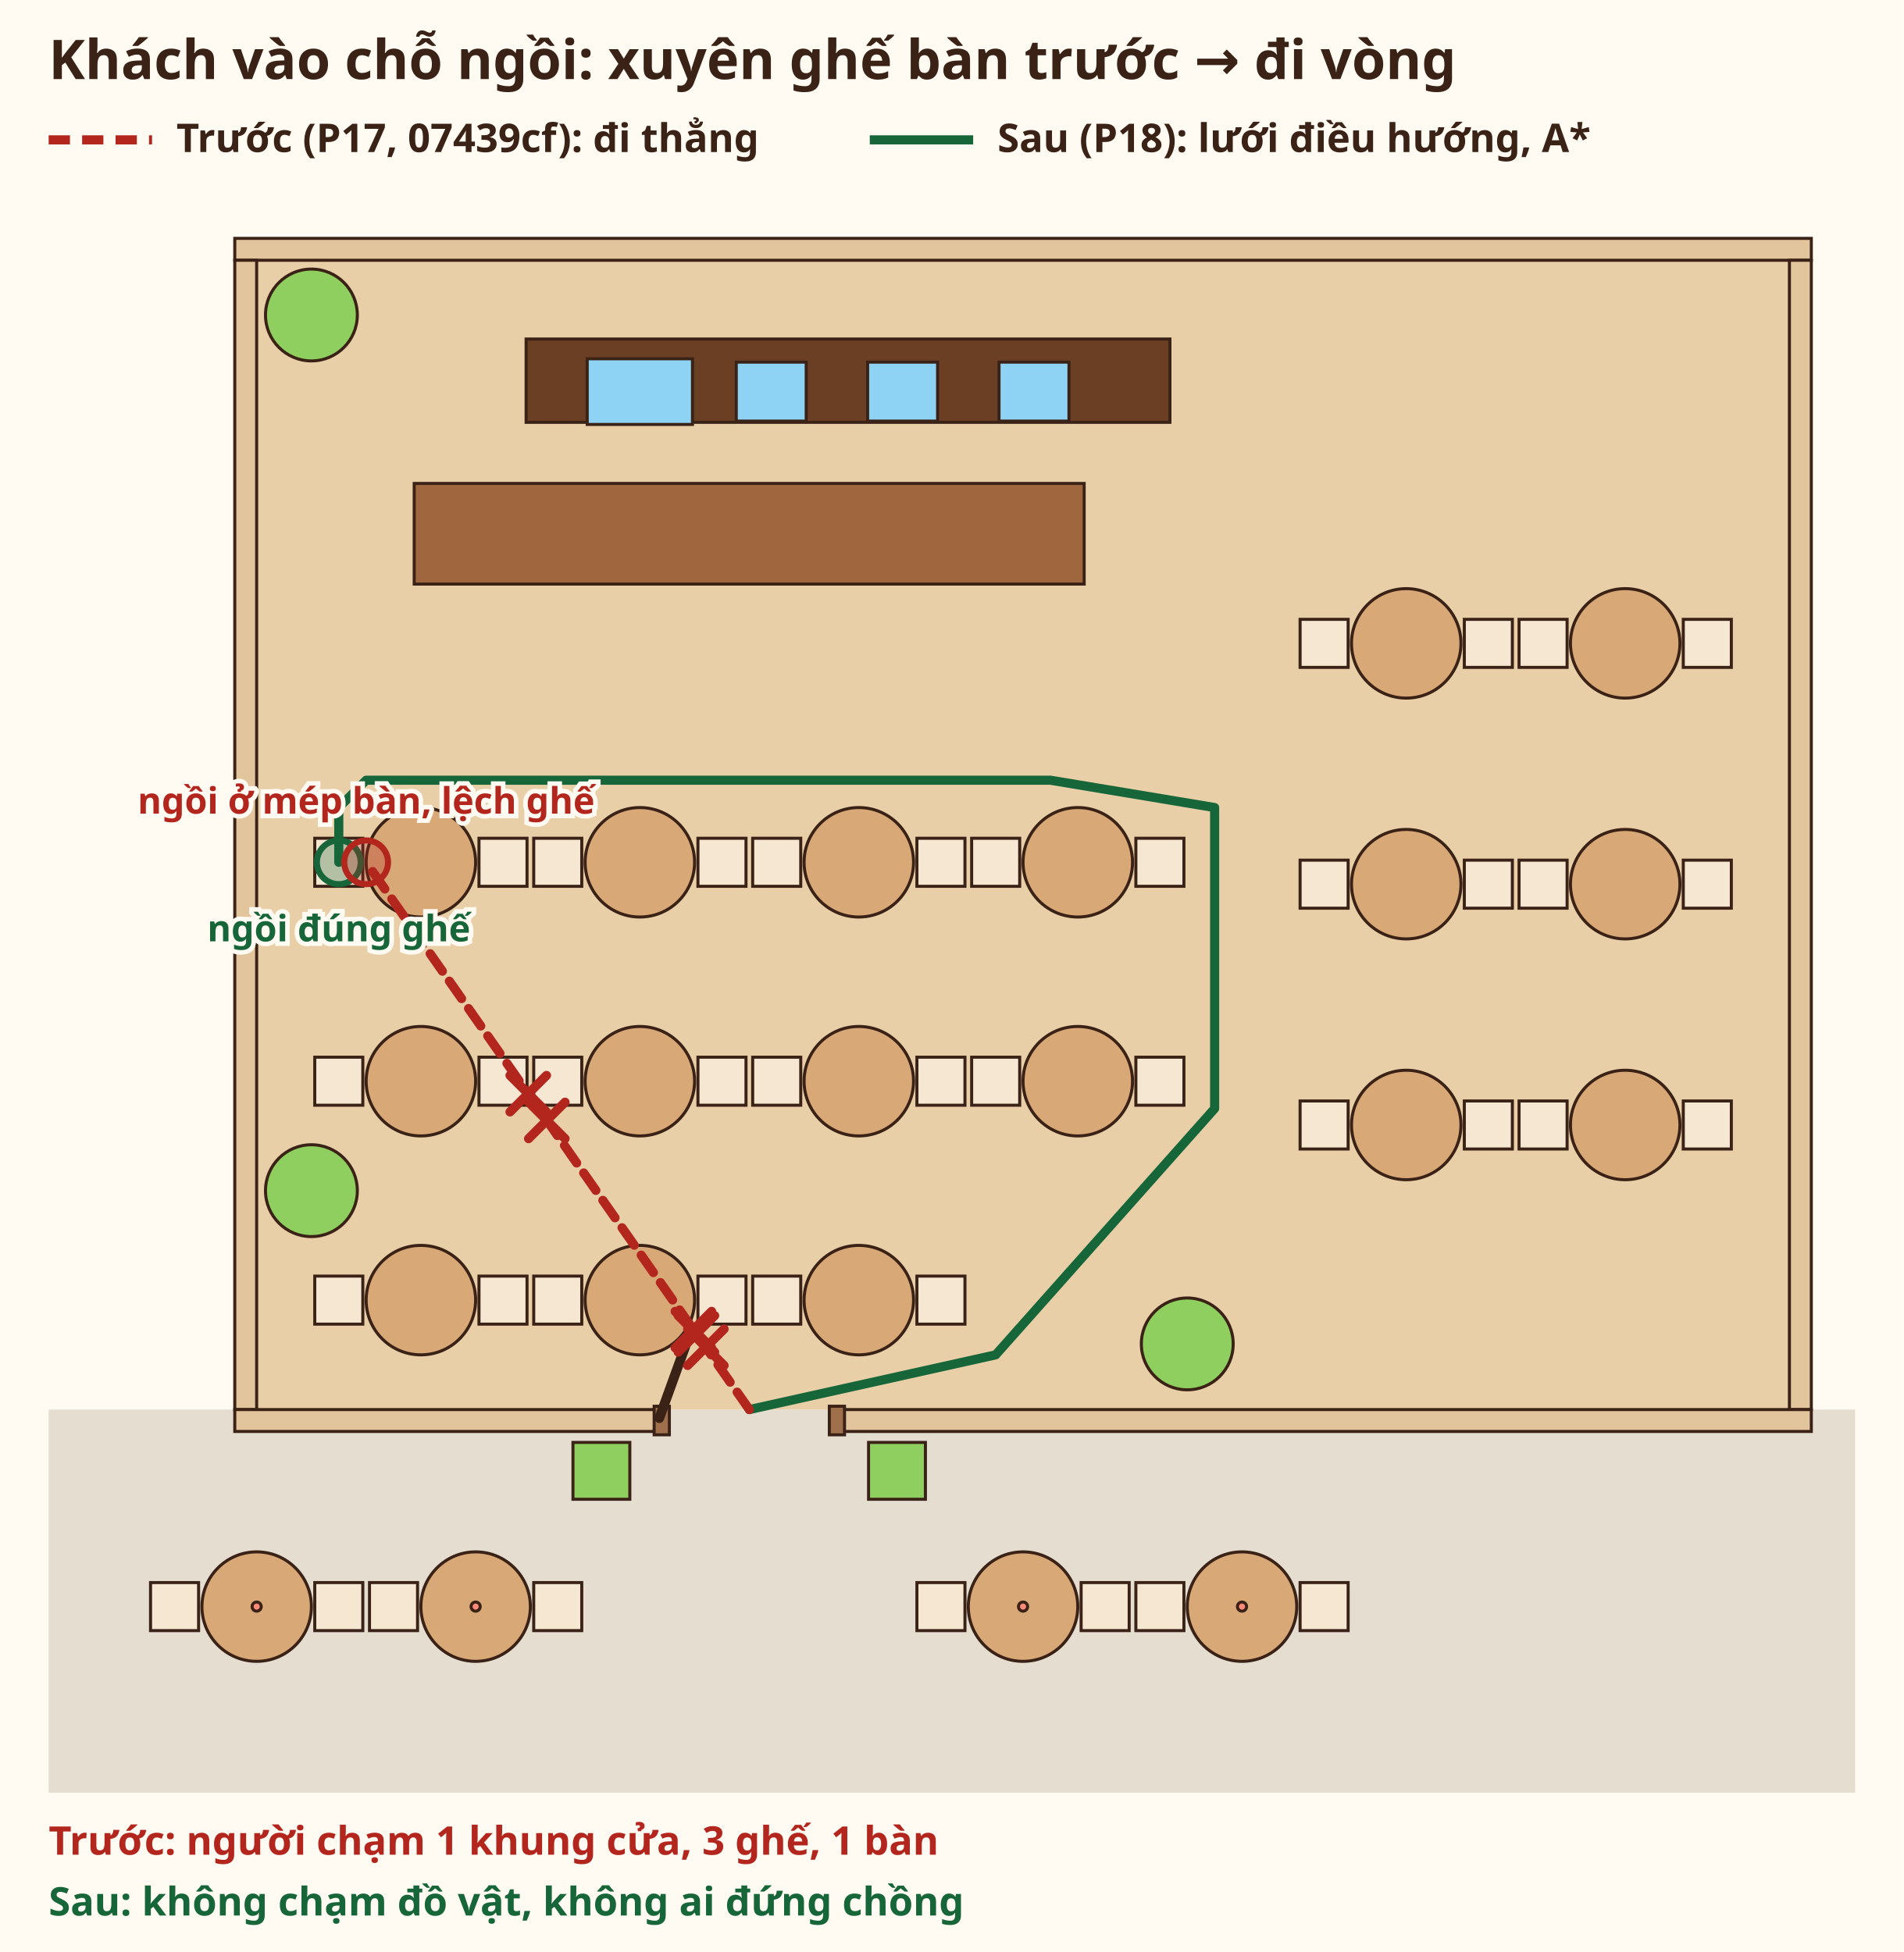
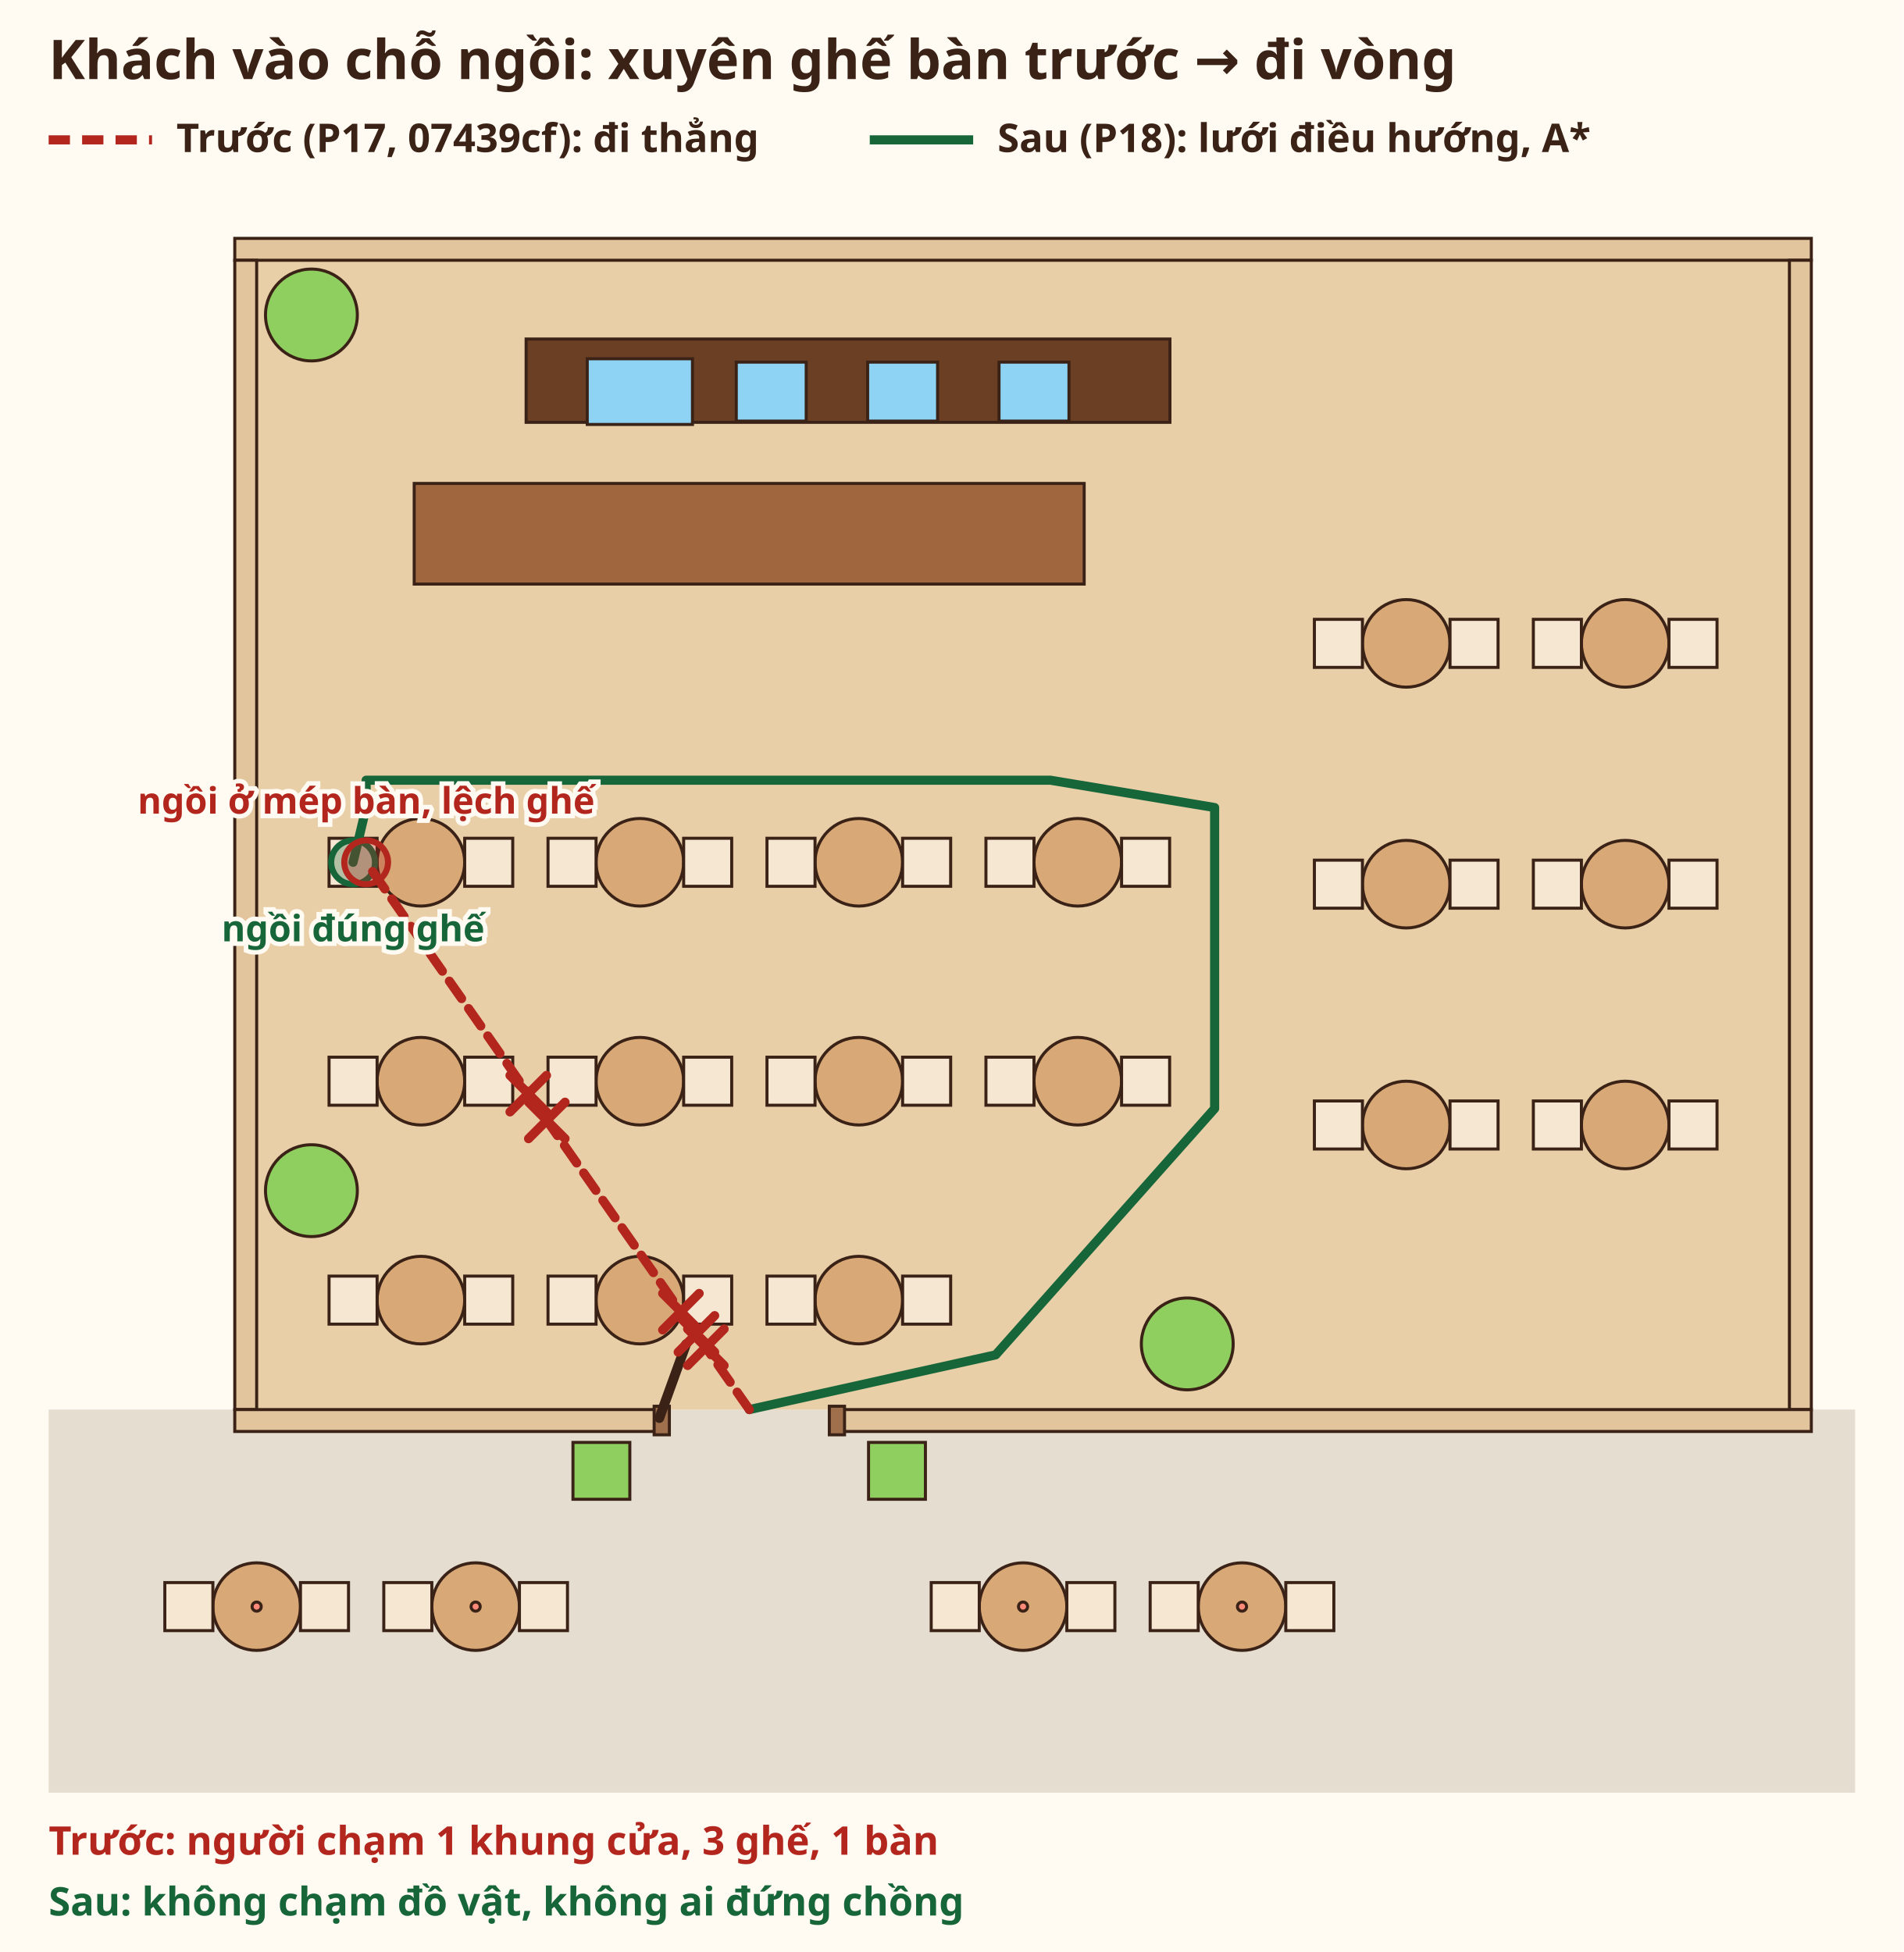
<svg xmlns="http://www.w3.org/2000/svg" width="626" height="642" viewBox="0 0 626 642" role="img" aria-labelledby="t-table" font-family="Nunito, system-ui, sans-serif">
  <rect width="626" height="642" fill="#fffaf2" />
  <text x="16" y="26" font-size="18" font-weight="800" fill="#3a2216">Khách vào chỗ ngồi: xuyên ghế bàn trước → đi vòng</text>
  <line x1="16" y1="46" x2="50" y2="46" stroke="#b3261e" stroke-width="3" stroke-dasharray="7 4" />
  <text x="58" y="50" font-size="13" font-weight="700" fill="#3a2216">Trước (P17, 07439cf): đi thẳng</text>
  <line x1="286" y1="46" x2="320" y2="46" stroke="#17663a" stroke-width="3" />
  <text x="328" y="50" font-size="13" font-weight="700" fill="#3a2216">Sau (P18): lưới điều hướng, A*</text>
  <rect x="16" y="463.6" width="594" height="126" fill="#e4ddd0" />
  <rect x="84.4" y="85.6" width="504" height="378" fill="#e9cfa8" />
  <rect x="77.2" y="78.4" width="518.4" height="7.2" fill="#e2c59d" stroke="#3a2216" stroke-width="1" />
  <rect x="77.2" y="85.6" width="7.2" height="378" fill="#e2c59d" stroke="#3a2216" stroke-width="1" />
  <rect x="588.4" y="85.6" width="7.2" height="378" fill="#e2c59d" stroke="#3a2216" stroke-width="1" />
  <rect x="77.2" y="463.6" width="140.4" height="7.2" fill="#e2c59d" stroke="#3a2216" stroke-width="1" />
  <rect x="275.2" y="463.6" width="320.4" height="7.2" fill="#e2c59d" stroke="#3a2216" stroke-width="1" />
  <rect x="215.1" y="462.5" width="5" height="9.4" fill="#a0704c" stroke="#3a2216" stroke-width="1" />
  <rect x="272.7" y="462.5" width="5" height="9.4" fill="#a0704c" stroke="#3a2216" stroke-width="1" />
  <line x1="216.8" y1="466.4" x2="225.6" y2="442.1" stroke="#3a2216" stroke-width="3.2" stroke-linecap="round" />
  <rect x="188.4" y="474.4" width="18.7" height="18.7" fill="#8fcf5f" stroke="#3a2216" stroke-width="1" />
  <rect x="285.6" y="474.4" width="18.7" height="18.7" fill="#8fcf5f" stroke="#3a2216" stroke-width="1" />
  <rect x="136.2" y="159" width="220.3" height="33.1" fill="#a0673f" stroke="#3a2216" stroke-width="1" />
  <rect x="173" y="111.5" width="211.7" height="27.4" fill="#6b3f24" stroke="#3a2216" stroke-width="1" />
  <rect x="193.1" y="118" width="34.6" height="21.6" fill="#8fd3f4" stroke="#3a2216" stroke-width="1" />
  <rect x="242.1" y="119.1" width="23" height="19.4" fill="#8fd3f4" stroke="#3a2216" stroke-width="1" />
  <rect x="285.3" y="119.1" width="23" height="19.4" fill="#8fd3f4" stroke="#3a2216" stroke-width="1" />
  <rect x="328.5" y="119.1" width="23" height="19.4" fill="#8fd3f4" stroke="#3a2216" stroke-width="1" />
-   <circle cx="138.4" cy="283.6" r="18" fill="#d9a877" stroke="#3a2216" stroke-width="1" />
-   <rect x="103.5" y="275.7" width="15.8" height="15.8" fill="#f6e7d2" stroke="#3a2216" stroke-width="1" />
-   <rect x="157.5" y="275.7" width="15.8" height="15.8" fill="#f6e7d2" stroke="#3a2216" stroke-width="1" />
-   <circle cx="210.4" cy="283.6" r="18" fill="#d9a877" stroke="#3a2216" stroke-width="1" />
-   <rect x="175.5" y="275.7" width="15.8" height="15.8" fill="#f6e7d2" stroke="#3a2216" stroke-width="1" />
-   <rect x="229.5" y="275.7" width="15.8" height="15.8" fill="#f6e7d2" stroke="#3a2216" stroke-width="1" />
-   <circle cx="282.4" cy="283.6" r="18" fill="#d9a877" stroke="#3a2216" stroke-width="1" />
-   <rect x="247.5" y="275.7" width="15.8" height="15.8" fill="#f6e7d2" stroke="#3a2216" stroke-width="1" />
-   <rect x="301.5" y="275.7" width="15.8" height="15.8" fill="#f6e7d2" stroke="#3a2216" stroke-width="1" />
-   <circle cx="354.4" cy="283.6" r="18" fill="#d9a877" stroke="#3a2216" stroke-width="1" />
-   <rect x="319.5" y="275.7" width="15.8" height="15.8" fill="#f6e7d2" stroke="#3a2216" stroke-width="1" />
-   <rect x="373.5" y="275.7" width="15.8" height="15.8" fill="#f6e7d2" stroke="#3a2216" stroke-width="1" />
-   <circle cx="138.4" cy="355.6" r="18" fill="#d9a877" stroke="#3a2216" stroke-width="1" />
-   <rect x="103.5" y="347.7" width="15.8" height="15.8" fill="#f6e7d2" stroke="#3a2216" stroke-width="1" />
-   <rect x="157.5" y="347.7" width="15.8" height="15.8" fill="#f6e7d2" stroke="#3a2216" stroke-width="1" />
-   <circle cx="210.4" cy="355.6" r="18" fill="#d9a877" stroke="#3a2216" stroke-width="1" />
-   <rect x="175.5" y="347.7" width="15.8" height="15.8" fill="#f6e7d2" stroke="#3a2216" stroke-width="1" />
-   <rect x="229.5" y="347.7" width="15.8" height="15.8" fill="#f6e7d2" stroke="#3a2216" stroke-width="1" />
-   <circle cx="282.4" cy="355.6" r="18" fill="#d9a877" stroke="#3a2216" stroke-width="1" />
-   <rect x="247.5" y="347.7" width="15.8" height="15.8" fill="#f6e7d2" stroke="#3a2216" stroke-width="1" />
-   <rect x="301.5" y="347.7" width="15.8" height="15.8" fill="#f6e7d2" stroke="#3a2216" stroke-width="1" />
-   <circle cx="354.4" cy="355.6" r="18" fill="#d9a877" stroke="#3a2216" stroke-width="1" />
-   <rect x="319.5" y="347.7" width="15.8" height="15.8" fill="#f6e7d2" stroke="#3a2216" stroke-width="1" />
-   <rect x="373.5" y="347.7" width="15.8" height="15.8" fill="#f6e7d2" stroke="#3a2216" stroke-width="1" />
-   <circle cx="138.4" cy="427.6" r="18" fill="#d9a877" stroke="#3a2216" stroke-width="1" />
-   <rect x="103.5" y="419.7" width="15.8" height="15.8" fill="#f6e7d2" stroke="#3a2216" stroke-width="1" />
-   <rect x="157.5" y="419.7" width="15.8" height="15.8" fill="#f6e7d2" stroke="#3a2216" stroke-width="1" />
-   <circle cx="156.4" cy="528.4" r="18" fill="#d9a877" stroke="#3a2216" stroke-width="1" />
-   <rect x="121.5" y="520.5" width="15.8" height="15.8" fill="#f6e7d2" stroke="#3a2216" stroke-width="1" />
-   <rect x="175.5" y="520.5" width="15.8" height="15.8" fill="#f6e7d2" stroke="#3a2216" stroke-width="1" />
+   <circle cx="138.4" cy="283.6" r="14.4" fill="#d9a877" stroke="#3a2216" stroke-width="1" />
+   <rect x="108.2" y="275.7" width="15.8" height="15.8" fill="#f6e7d2" stroke="#3a2216" stroke-width="1" />
+   <rect x="152.8" y="275.7" width="15.8" height="15.8" fill="#f6e7d2" stroke="#3a2216" stroke-width="1" />
+   <circle cx="210.4" cy="283.6" r="14.4" fill="#d9a877" stroke="#3a2216" stroke-width="1" />
+   <rect x="180.2" y="275.7" width="15.8" height="15.8" fill="#f6e7d2" stroke="#3a2216" stroke-width="1" />
+   <rect x="224.8" y="275.7" width="15.8" height="15.8" fill="#f6e7d2" stroke="#3a2216" stroke-width="1" />
+   <circle cx="282.4" cy="283.6" r="14.4" fill="#d9a877" stroke="#3a2216" stroke-width="1" />
+   <rect x="252.2" y="275.7" width="15.8" height="15.8" fill="#f6e7d2" stroke="#3a2216" stroke-width="1" />
+   <rect x="296.8" y="275.7" width="15.8" height="15.8" fill="#f6e7d2" stroke="#3a2216" stroke-width="1" />
+   <circle cx="354.4" cy="283.6" r="14.4" fill="#d9a877" stroke="#3a2216" stroke-width="1" />
+   <rect x="324.2" y="275.7" width="15.8" height="15.8" fill="#f6e7d2" stroke="#3a2216" stroke-width="1" />
+   <rect x="368.8" y="275.7" width="15.8" height="15.8" fill="#f6e7d2" stroke="#3a2216" stroke-width="1" />
+   <circle cx="138.4" cy="355.6" r="14.4" fill="#d9a877" stroke="#3a2216" stroke-width="1" />
+   <rect x="108.2" y="347.7" width="15.8" height="15.8" fill="#f6e7d2" stroke="#3a2216" stroke-width="1" />
+   <rect x="152.8" y="347.7" width="15.8" height="15.8" fill="#f6e7d2" stroke="#3a2216" stroke-width="1" />
+   <circle cx="210.4" cy="355.6" r="14.4" fill="#d9a877" stroke="#3a2216" stroke-width="1" />
+   <rect x="180.2" y="347.7" width="15.8" height="15.8" fill="#f6e7d2" stroke="#3a2216" stroke-width="1" />
+   <rect x="224.8" y="347.7" width="15.8" height="15.8" fill="#f6e7d2" stroke="#3a2216" stroke-width="1" />
+   <circle cx="282.4" cy="355.6" r="14.4" fill="#d9a877" stroke="#3a2216" stroke-width="1" />
+   <rect x="252.2" y="347.7" width="15.8" height="15.8" fill="#f6e7d2" stroke="#3a2216" stroke-width="1" />
+   <rect x="296.8" y="347.7" width="15.8" height="15.8" fill="#f6e7d2" stroke="#3a2216" stroke-width="1" />
+   <circle cx="354.4" cy="355.6" r="14.4" fill="#d9a877" stroke="#3a2216" stroke-width="1" />
+   <rect x="324.2" y="347.7" width="15.8" height="15.8" fill="#f6e7d2" stroke="#3a2216" stroke-width="1" />
+   <rect x="368.8" y="347.7" width="15.8" height="15.8" fill="#f6e7d2" stroke="#3a2216" stroke-width="1" />
+   <circle cx="138.4" cy="427.6" r="14.4" fill="#d9a877" stroke="#3a2216" stroke-width="1" />
+   <rect x="108.2" y="419.7" width="15.8" height="15.8" fill="#f6e7d2" stroke="#3a2216" stroke-width="1" />
+   <rect x="152.8" y="419.7" width="15.8" height="15.8" fill="#f6e7d2" stroke="#3a2216" stroke-width="1" />
+   <circle cx="156.4" cy="528.4" r="14.4" fill="#d9a877" stroke="#3a2216" stroke-width="1" />
+   <rect x="126.2" y="520.5" width="15.8" height="15.8" fill="#f6e7d2" stroke="#3a2216" stroke-width="1" />
+   <rect x="170.8" y="520.5" width="15.8" height="15.8" fill="#f6e7d2" stroke="#3a2216" stroke-width="1" />
  <circle cx="156.4" cy="528.4" r="1.5" fill="#ff8a7a" stroke="#3a2216" stroke-width="1" />
-   <circle cx="336.4" cy="528.4" r="18" fill="#d9a877" stroke="#3a2216" stroke-width="1" />
-   <rect x="301.5" y="520.5" width="15.8" height="15.8" fill="#f6e7d2" stroke="#3a2216" stroke-width="1" />
-   <rect x="355.5" y="520.5" width="15.8" height="15.8" fill="#f6e7d2" stroke="#3a2216" stroke-width="1" />
+   <circle cx="336.4" cy="528.4" r="14.4" fill="#d9a877" stroke="#3a2216" stroke-width="1" />
+   <rect x="306.2" y="520.5" width="15.8" height="15.8" fill="#f6e7d2" stroke="#3a2216" stroke-width="1" />
+   <rect x="350.8" y="520.5" width="15.8" height="15.8" fill="#f6e7d2" stroke="#3a2216" stroke-width="1" />
  <circle cx="336.4" cy="528.4" r="1.5" fill="#ff8a7a" stroke="#3a2216" stroke-width="1" />
-   <circle cx="84.4" cy="528.4" r="18" fill="#d9a877" stroke="#3a2216" stroke-width="1" />
-   <rect x="49.5" y="520.5" width="15.8" height="15.8" fill="#f6e7d2" stroke="#3a2216" stroke-width="1" />
-   <rect x="103.5" y="520.5" width="15.8" height="15.8" fill="#f6e7d2" stroke="#3a2216" stroke-width="1" />
+   <circle cx="84.4" cy="528.4" r="14.4" fill="#d9a877" stroke="#3a2216" stroke-width="1" />
+   <rect x="54.2" y="520.5" width="15.8" height="15.8" fill="#f6e7d2" stroke="#3a2216" stroke-width="1" />
+   <rect x="98.8" y="520.5" width="15.8" height="15.8" fill="#f6e7d2" stroke="#3a2216" stroke-width="1" />
  <circle cx="84.4" cy="528.4" r="1.5" fill="#ff8a7a" stroke="#3a2216" stroke-width="1" />
-   <circle cx="408.4" cy="528.4" r="18" fill="#d9a877" stroke="#3a2216" stroke-width="1" />
-   <rect x="373.5" y="520.5" width="15.8" height="15.8" fill="#f6e7d2" stroke="#3a2216" stroke-width="1" />
-   <rect x="427.5" y="520.5" width="15.8" height="15.8" fill="#f6e7d2" stroke="#3a2216" stroke-width="1" />
+   <circle cx="408.4" cy="528.4" r="14.4" fill="#d9a877" stroke="#3a2216" stroke-width="1" />
+   <rect x="378.2" y="520.5" width="15.8" height="15.8" fill="#f6e7d2" stroke="#3a2216" stroke-width="1" />
+   <rect x="422.8" y="520.5" width="15.8" height="15.8" fill="#f6e7d2" stroke="#3a2216" stroke-width="1" />
  <circle cx="408.4" cy="528.4" r="1.5" fill="#ff8a7a" stroke="#3a2216" stroke-width="1" />
-   <circle cx="462.4" cy="211.6" r="18" fill="#d9a877" stroke="#3a2216" stroke-width="1" />
-   <rect x="427.5" y="203.7" width="15.8" height="15.8" fill="#f6e7d2" stroke="#3a2216" stroke-width="1" />
-   <rect x="481.5" y="203.7" width="15.8" height="15.8" fill="#f6e7d2" stroke="#3a2216" stroke-width="1" />
-   <circle cx="462.4" cy="290.8" r="18" fill="#d9a877" stroke="#3a2216" stroke-width="1" />
-   <rect x="427.5" y="282.9" width="15.8" height="15.8" fill="#f6e7d2" stroke="#3a2216" stroke-width="1" />
-   <rect x="481.5" y="282.9" width="15.8" height="15.8" fill="#f6e7d2" stroke="#3a2216" stroke-width="1" />
-   <circle cx="462.4" cy="370" r="18" fill="#d9a877" stroke="#3a2216" stroke-width="1" />
-   <rect x="427.5" y="362.1" width="15.8" height="15.8" fill="#f6e7d2" stroke="#3a2216" stroke-width="1" />
-   <rect x="481.5" y="362.1" width="15.8" height="15.8" fill="#f6e7d2" stroke="#3a2216" stroke-width="1" />
-   <circle cx="534.4" cy="211.6" r="18" fill="#d9a877" stroke="#3a2216" stroke-width="1" />
-   <rect x="499.5" y="203.7" width="15.8" height="15.8" fill="#f6e7d2" stroke="#3a2216" stroke-width="1" />
-   <rect x="553.5" y="203.7" width="15.8" height="15.8" fill="#f6e7d2" stroke="#3a2216" stroke-width="1" />
-   <circle cx="534.4" cy="290.8" r="18" fill="#d9a877" stroke="#3a2216" stroke-width="1" />
-   <rect x="499.5" y="282.9" width="15.8" height="15.8" fill="#f6e7d2" stroke="#3a2216" stroke-width="1" />
-   <rect x="553.5" y="282.9" width="15.8" height="15.8" fill="#f6e7d2" stroke="#3a2216" stroke-width="1" />
-   <circle cx="534.4" cy="370" r="18" fill="#d9a877" stroke="#3a2216" stroke-width="1" />
-   <rect x="499.5" y="362.1" width="15.8" height="15.8" fill="#f6e7d2" stroke="#3a2216" stroke-width="1" />
-   <rect x="553.5" y="362.1" width="15.8" height="15.8" fill="#f6e7d2" stroke="#3a2216" stroke-width="1" />
-   <circle cx="210.4" cy="427.6" r="18" fill="#d9a877" stroke="#3a2216" stroke-width="1" />
-   <rect x="175.5" y="419.7" width="15.8" height="15.8" fill="#f6e7d2" stroke="#3a2216" stroke-width="1" />
-   <rect x="229.5" y="419.7" width="15.8" height="15.8" fill="#f6e7d2" stroke="#3a2216" stroke-width="1" />
-   <circle cx="282.4" cy="427.6" r="18" fill="#d9a877" stroke="#3a2216" stroke-width="1" />
-   <rect x="247.5" y="419.7" width="15.8" height="15.8" fill="#f6e7d2" stroke="#3a2216" stroke-width="1" />
-   <rect x="301.5" y="419.7" width="15.8" height="15.8" fill="#f6e7d2" stroke="#3a2216" stroke-width="1" />
+   <circle cx="462.4" cy="211.6" r="14.4" fill="#d9a877" stroke="#3a2216" stroke-width="1" />
+   <rect x="432.2" y="203.7" width="15.8" height="15.8" fill="#f6e7d2" stroke="#3a2216" stroke-width="1" />
+   <rect x="476.8" y="203.7" width="15.8" height="15.8" fill="#f6e7d2" stroke="#3a2216" stroke-width="1" />
+   <circle cx="462.4" cy="290.8" r="14.4" fill="#d9a877" stroke="#3a2216" stroke-width="1" />
+   <rect x="432.2" y="282.9" width="15.8" height="15.8" fill="#f6e7d2" stroke="#3a2216" stroke-width="1" />
+   <rect x="476.8" y="282.9" width="15.8" height="15.8" fill="#f6e7d2" stroke="#3a2216" stroke-width="1" />
+   <circle cx="462.4" cy="370" r="14.4" fill="#d9a877" stroke="#3a2216" stroke-width="1" />
+   <rect x="432.2" y="362.1" width="15.8" height="15.8" fill="#f6e7d2" stroke="#3a2216" stroke-width="1" />
+   <rect x="476.8" y="362.1" width="15.8" height="15.8" fill="#f6e7d2" stroke="#3a2216" stroke-width="1" />
+   <circle cx="534.4" cy="211.6" r="14.4" fill="#d9a877" stroke="#3a2216" stroke-width="1" />
+   <rect x="504.2" y="203.7" width="15.8" height="15.8" fill="#f6e7d2" stroke="#3a2216" stroke-width="1" />
+   <rect x="548.8" y="203.7" width="15.8" height="15.8" fill="#f6e7d2" stroke="#3a2216" stroke-width="1" />
+   <circle cx="534.4" cy="290.8" r="14.4" fill="#d9a877" stroke="#3a2216" stroke-width="1" />
+   <rect x="504.2" y="282.9" width="15.8" height="15.8" fill="#f6e7d2" stroke="#3a2216" stroke-width="1" />
+   <rect x="548.8" y="282.9" width="15.8" height="15.8" fill="#f6e7d2" stroke="#3a2216" stroke-width="1" />
+   <circle cx="534.4" cy="370" r="14.4" fill="#d9a877" stroke="#3a2216" stroke-width="1" />
+   <rect x="504.2" y="362.1" width="15.8" height="15.8" fill="#f6e7d2" stroke="#3a2216" stroke-width="1" />
+   <rect x="548.8" y="362.1" width="15.8" height="15.8" fill="#f6e7d2" stroke="#3a2216" stroke-width="1" />
+   <circle cx="210.4" cy="427.6" r="14.4" fill="#d9a877" stroke="#3a2216" stroke-width="1" />
+   <rect x="180.2" y="419.7" width="15.8" height="15.8" fill="#f6e7d2" stroke="#3a2216" stroke-width="1" />
+   <rect x="224.8" y="419.7" width="15.8" height="15.8" fill="#f6e7d2" stroke="#3a2216" stroke-width="1" />
+   <circle cx="282.4" cy="427.6" r="14.4" fill="#d9a877" stroke="#3a2216" stroke-width="1" />
+   <rect x="252.2" y="419.7" width="15.8" height="15.8" fill="#f6e7d2" stroke="#3a2216" stroke-width="1" />
+   <rect x="296.8" y="419.7" width="15.8" height="15.8" fill="#f6e7d2" stroke="#3a2216" stroke-width="1" />
  <circle cx="102.4" cy="103.6" r="15.1" fill="#8fcf5f" stroke="#3a2216" stroke-width="1" />
  <circle cx="390.4" cy="442" r="15.1" fill="#8fcf5f" stroke="#3a2216" stroke-width="1" />
  <circle cx="102.4" cy="391.6" r="15.1" fill="#8fcf5f" stroke="#3a2216" stroke-width="1" />
-   <polyline points="246.4,463.6 327.4,445.6 399.4,364.6 399.4,265.6 345.4,256.6 120.4,256.6 111.4,265.6 111.4,283.6" fill="none" stroke="#17663a" stroke-width="3" stroke-linejoin="round" stroke-linecap="round" />
-   <circle cx="111.4" cy="283.6" r="7.2" fill="#17663a" fill-opacity="0.3" stroke="#17663a" stroke-width="2" />
+   <polyline points="246.4,463.6 327.4,445.6 399.4,364.6 399.4,265.6 345.4,256.6 120.4,256.6 120.4,265.6 116.1,283.6" fill="none" stroke="#17663a" stroke-width="3" stroke-linejoin="round" stroke-linecap="round" />
+   <circle cx="116.1" cy="283.6" r="7.2" fill="#17663a" fill-opacity="0.3" stroke="#17663a" stroke-width="2" />
  <polyline points="246.4,463.6 120.4,283.6" fill="none" stroke="#b3261e" stroke-width="3" stroke-linejoin="round" stroke-linecap="round" stroke-dasharray="7 4" />
  <circle cx="120.4" cy="283.6" r="7.2" fill="#b3261e" fill-opacity="0.3" stroke="#b3261e" stroke-width="2" />
  <path d="M226.1 437.1L238.1 449.1M238.1 437.1L226.1 449.1" stroke="#b3261e" stroke-width="3" stroke-linecap="round" />
  <path d="M223 432.7L235 444.7M235 432.7L223 444.7" stroke="#b3261e" stroke-width="3" stroke-linecap="round" />
-   <path d="M222 431.3L234 443.3M234 431.3L222 443.3" stroke="#b3261e" stroke-width="3" stroke-linecap="round" />
+   <path d="M217.9 425.4L229.9 437.4M229.9 425.4L217.9 437.4" stroke="#b3261e" stroke-width="3" stroke-linecap="round" />
  <path d="M173.8 362.5L185.8 374.5M185.8 362.5L173.8 374.5" stroke="#b3261e" stroke-width="3" stroke-linecap="round" />
  <path d="M167.7 353.7L179.7 365.7M179.7 353.7L167.7 365.7" stroke="#b3261e" stroke-width="3" stroke-linecap="round" />
  <text x="120.4" y="267.6" font-size="12" font-weight="800" fill="#b3261e" stroke="#fffaf2" stroke-width="3" paint-order="stroke" text-anchor="middle">ngồi ở mép bàn, lệch ghế</text>
-   <text x="111.4" y="309.6" font-size="12" font-weight="800" fill="#17663a" stroke="#fffaf2" stroke-width="3" paint-order="stroke" text-anchor="middle">ngồi đúng ghế</text>
+   <text x="116.1" y="309.6" font-size="12" font-weight="800" fill="#17663a" stroke="#fffaf2" stroke-width="3" paint-order="stroke" text-anchor="middle">ngồi đúng ghế</text>
  <text x="16" y="610" font-size="13" font-weight="700" fill="#b3261e">Trước: người chạm 1 khung cửa, 3 ghế, 1 bàn</text>
  <text x="16" y="630" font-size="13" font-weight="700" fill="#17663a">Sau: không chạm đồ vật, không ai đứng chồng</text>
</svg>
